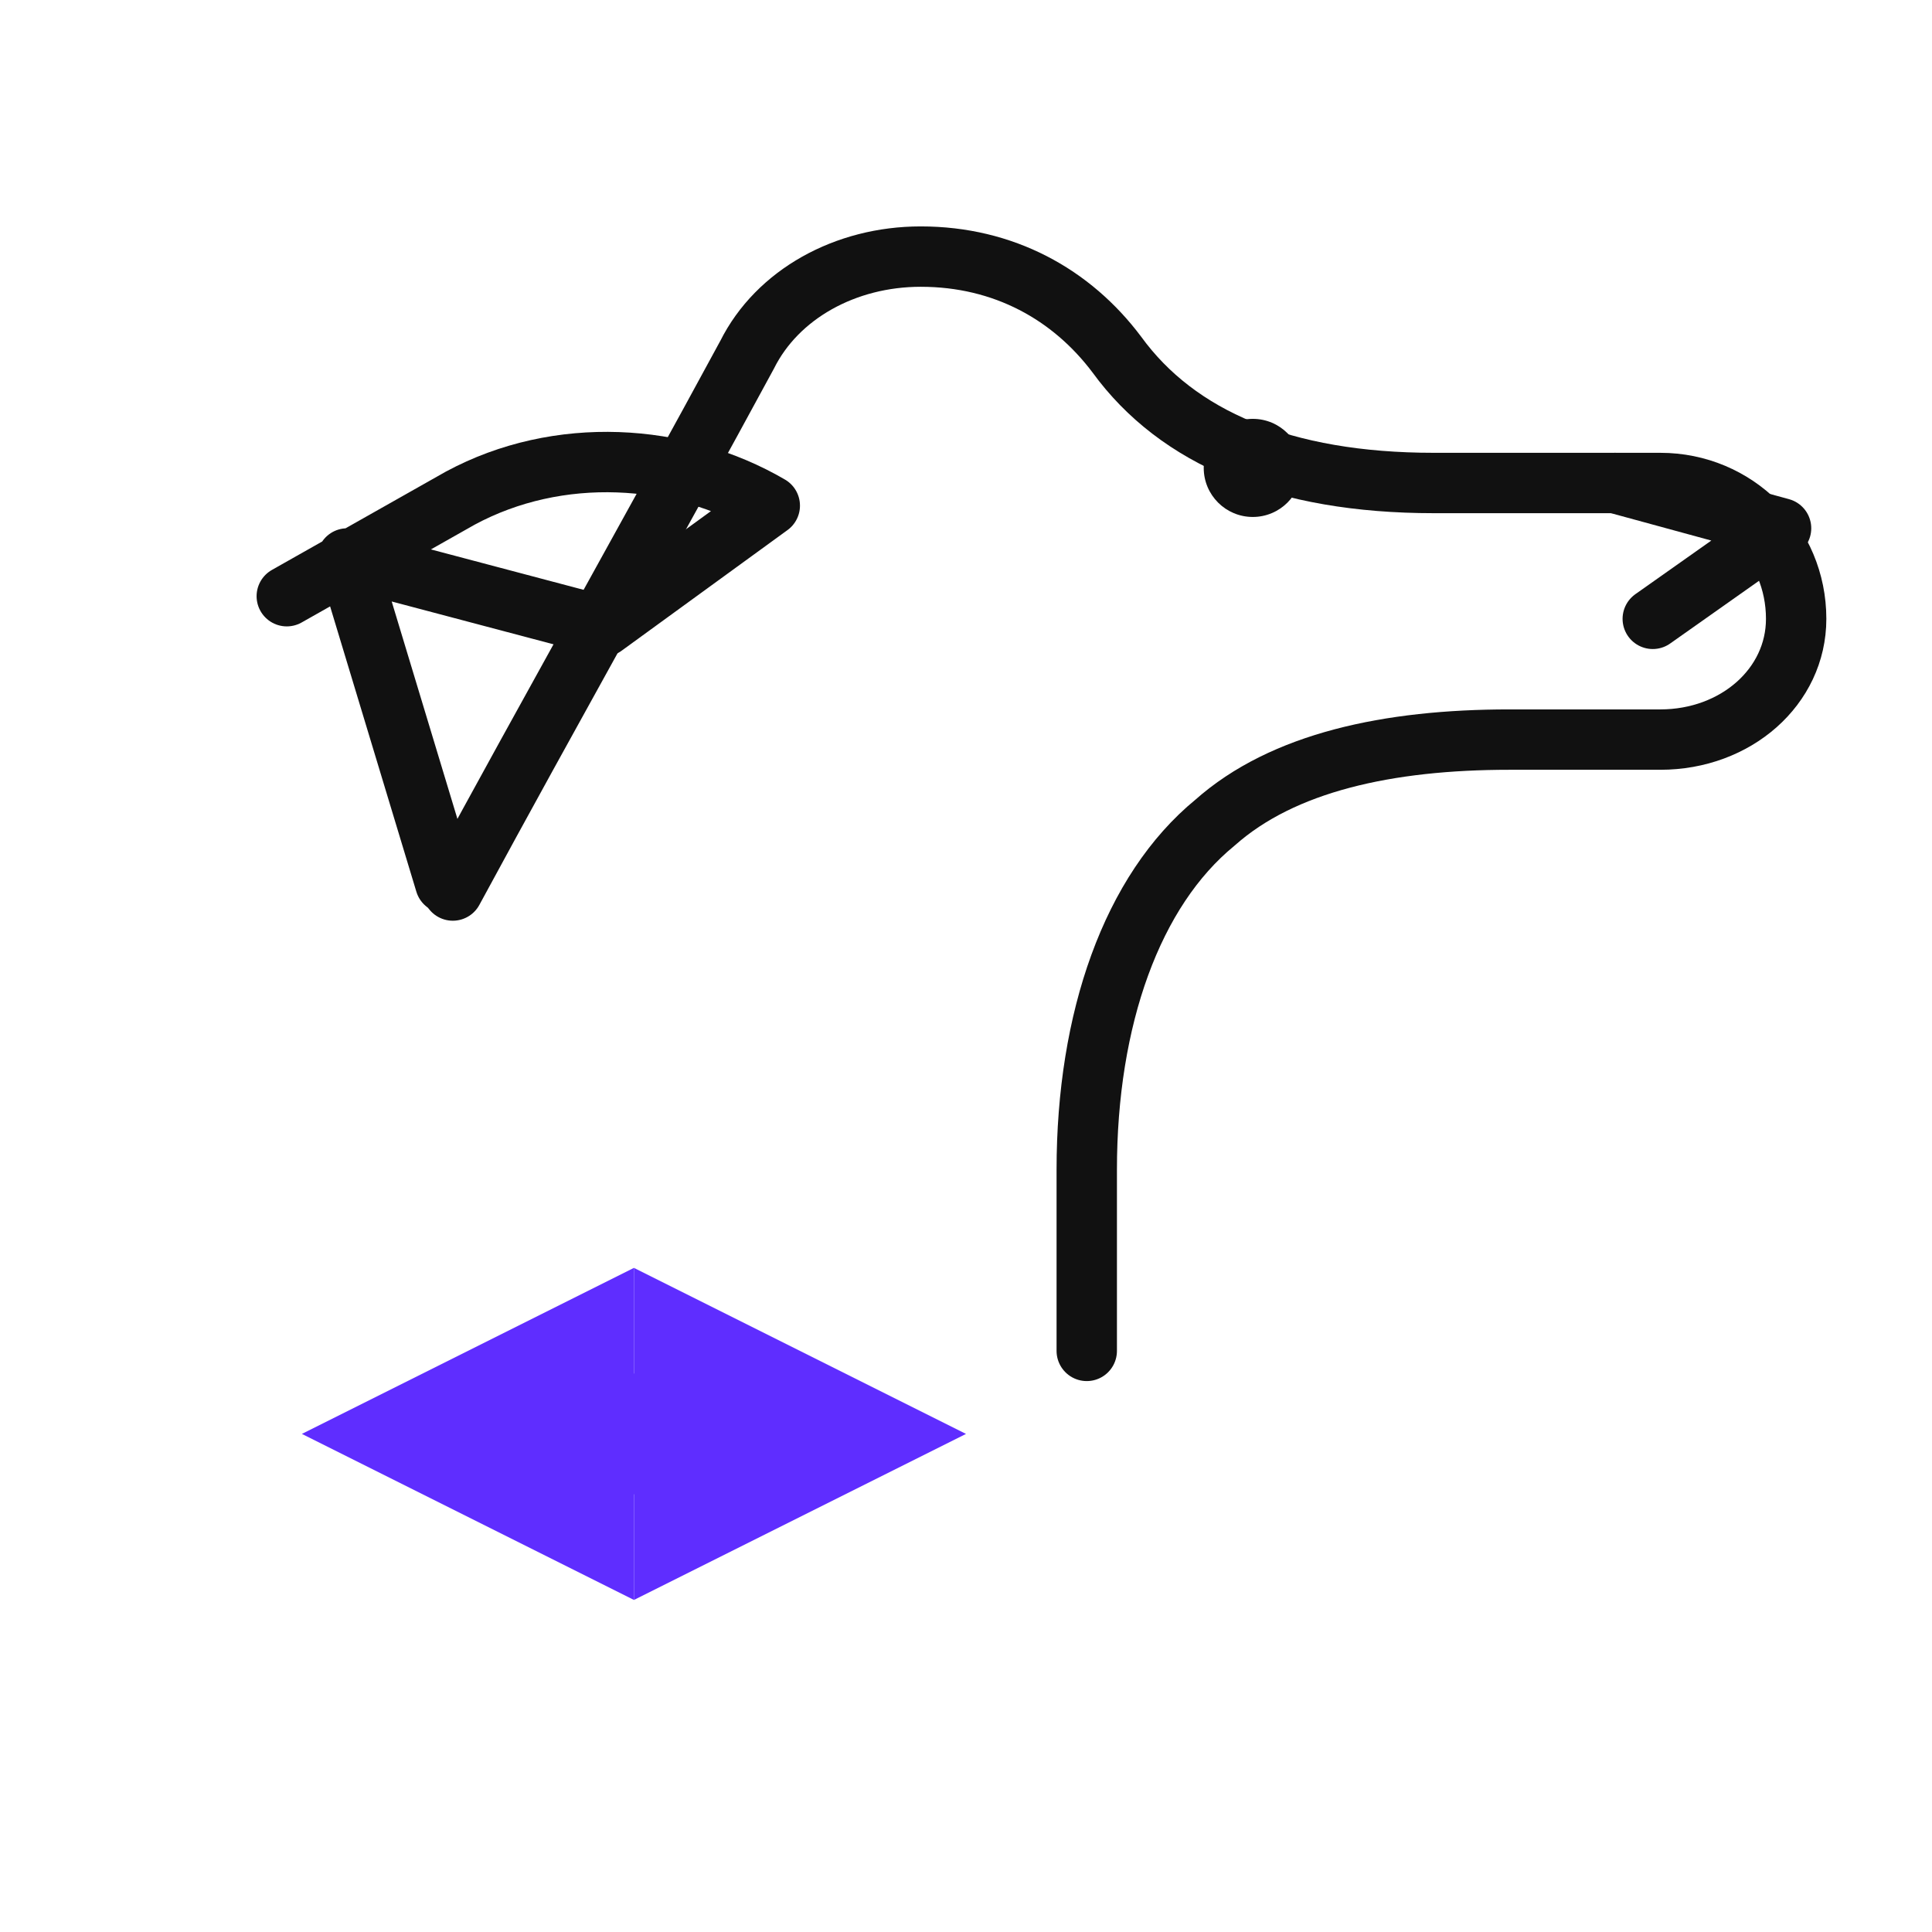
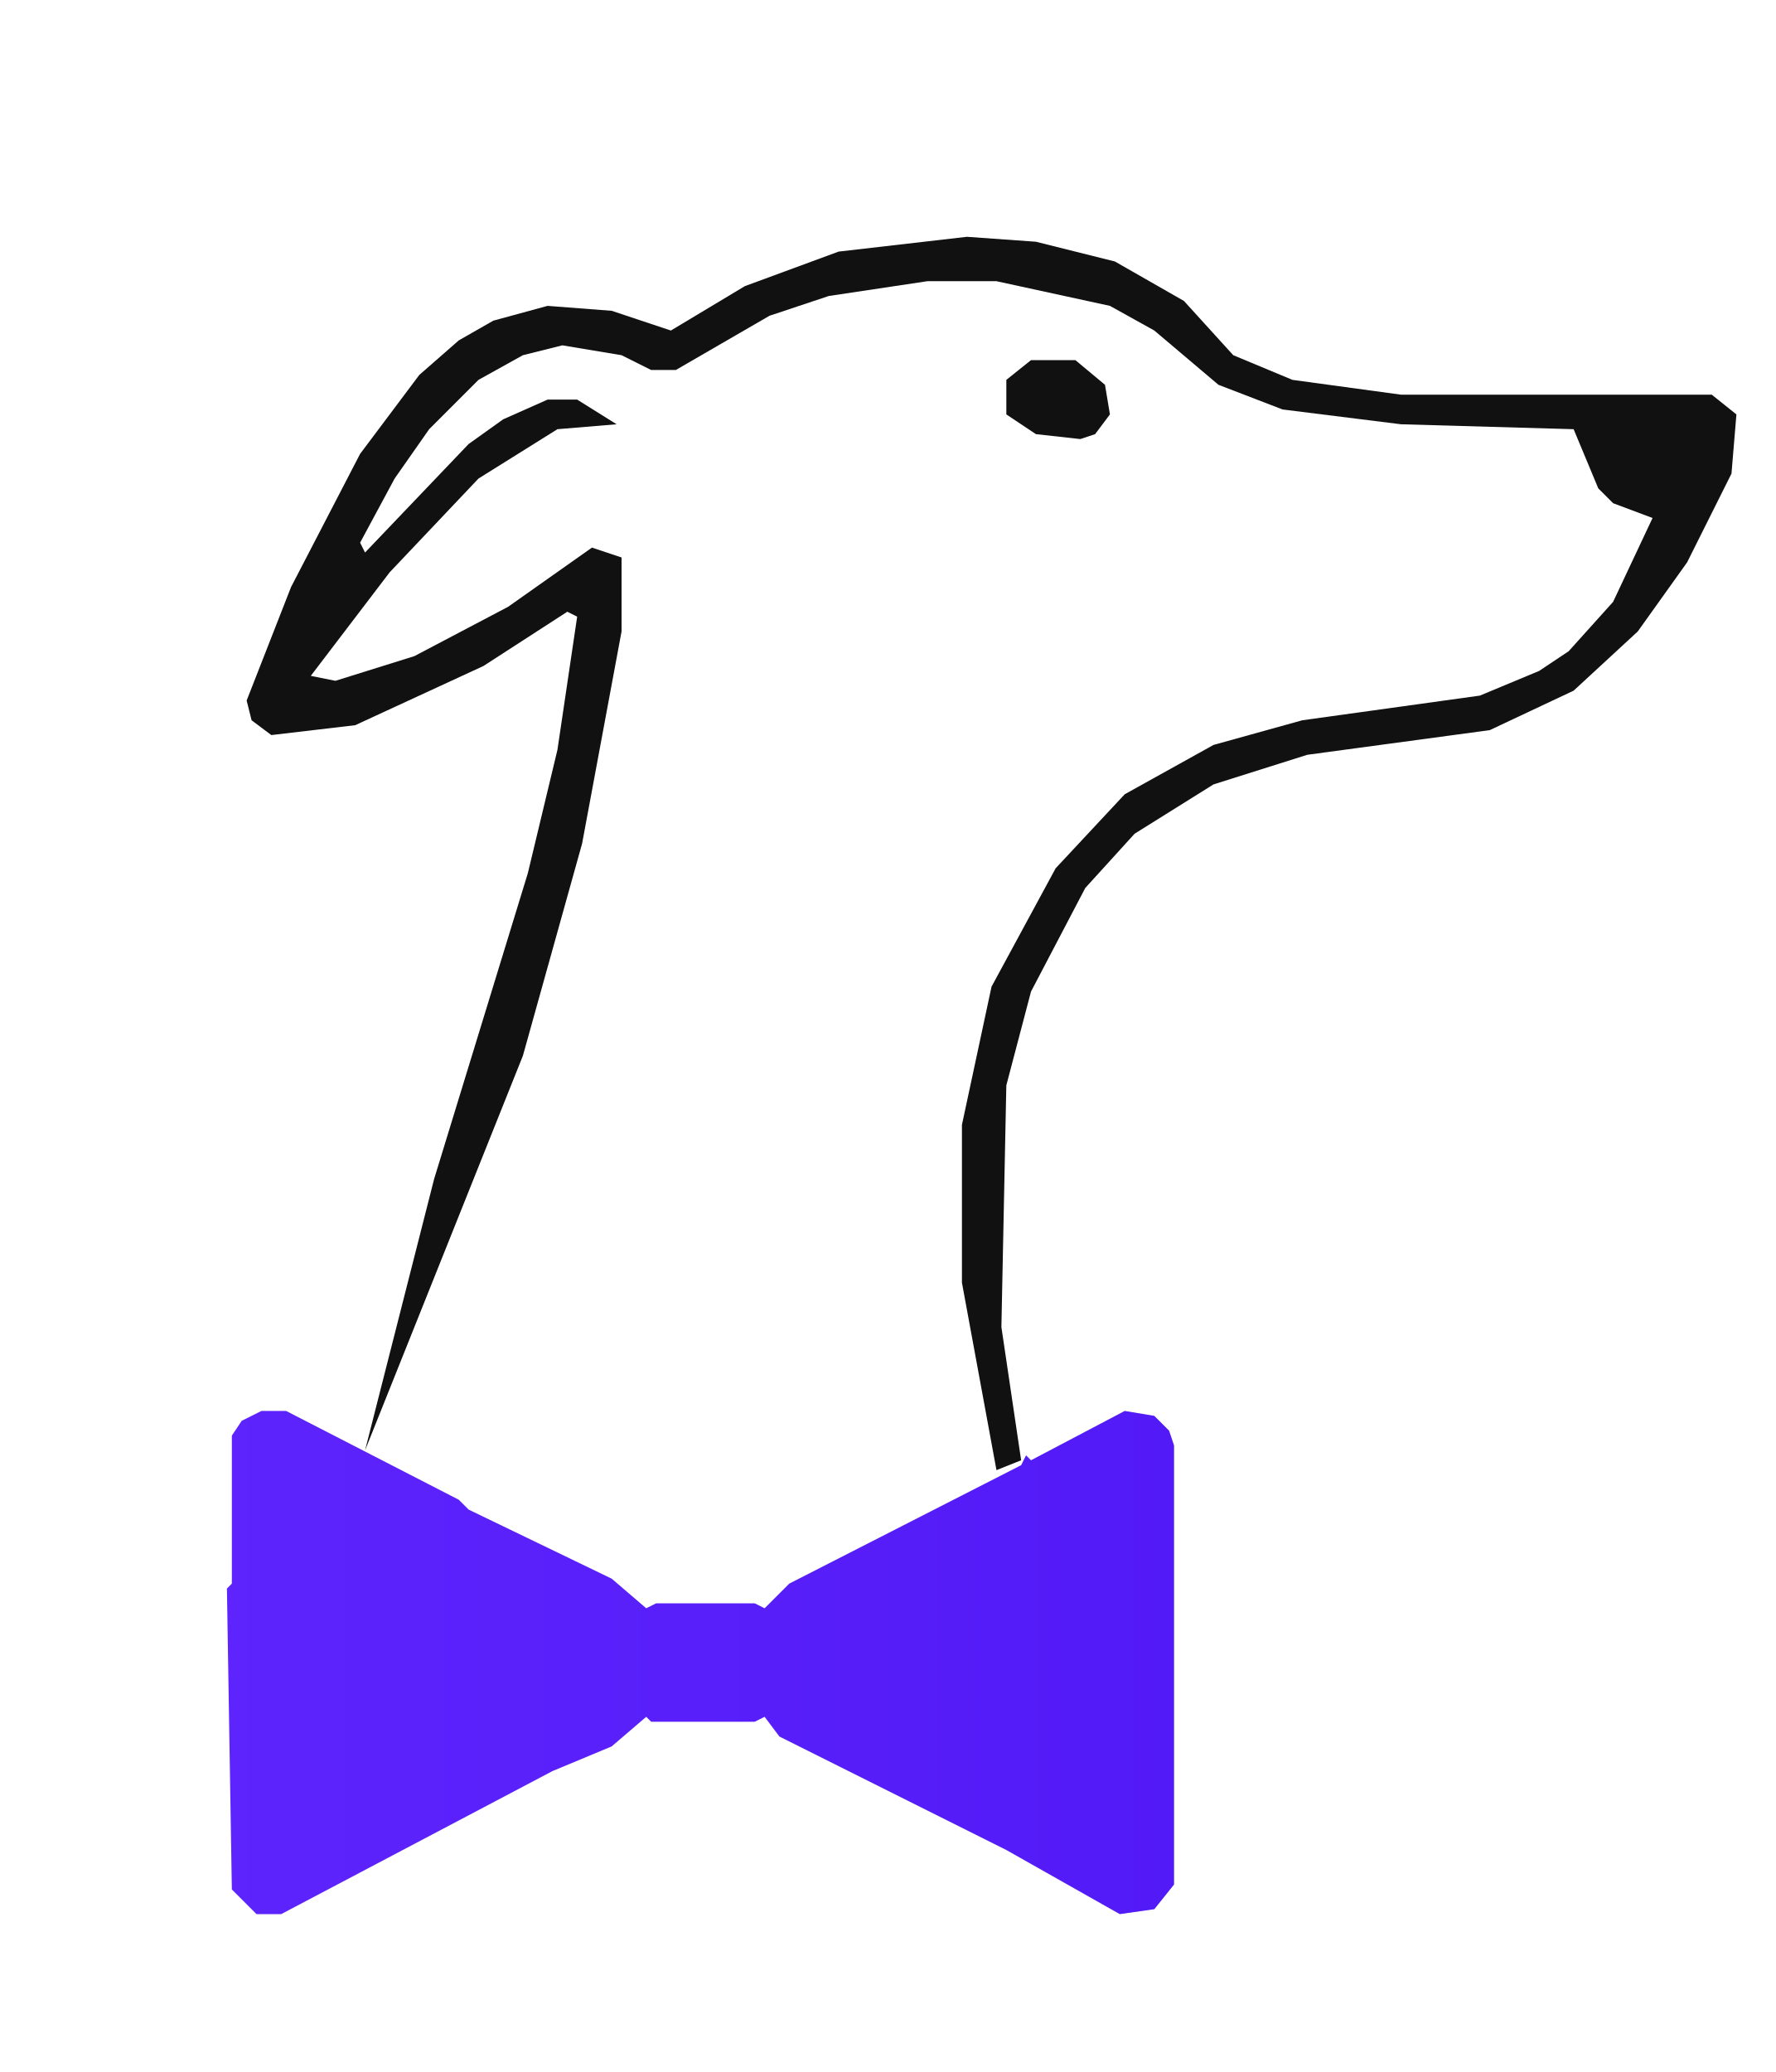
- <svg xmlns="http://www.w3.org/2000/svg" width="256" height="256" viewBox="0 0 256 256" fill="none">
-   <g transform="translate(16 6)">
-     <path d="M44 112C57 88 70 65 83 41C87 33 96 28 106 28C117 28 126 33 132 41C140 52 154 58 174 58H204C214 58 222 66 222 76C222 85 214 92 204 92H184C168 92 154 95 145 103C134 112 128 129 128 149V173" stroke="#111111" stroke-width="8" stroke-linecap="round" stroke-linejoin="round" />
-     <path d="M43 111L30 68L64 77L86 61C74 54 58 53 45 60L22 73" stroke="#111111" stroke-width="8" stroke-linecap="round" stroke-linejoin="round" />
-     <circle cx="150" cy="56" r="6.5" fill="#111111" />
-     <path d="M198 58L220 64L203 76" stroke="#111111" stroke-width="8" stroke-linecap="round" stroke-linejoin="round" />
-     <g transform="translate(24 162)">
-       <path d="M0 22L44 0L44 44L0 22Z" fill="#5F2DFF" />
-       <path d="M88 22L44 0V44L88 22Z" fill="#5F2DFF" />
-       <rect x="36" y="14" width="16" height="16" rx="3.2" fill="#5F2DFF" />
-     </g>
+ <svg xmlns="http://www.w3.org/2000/svg" viewBox="0 0 360 420" fill="none">
+   <defs>
+     <linearGradient id="bow" x1="0" y1="0" x2="360" y2="0" gradientUnits="userSpaceOnUse">
+       <stop stop-color="#6026ff" />
+       <stop offset="1" stop-color="#4b14f2" />
+     </linearGradient>
+   </defs>
+   <g fill="#111111" fill-rule="evenodd">
+     <path d="M 204,77 L 204,84 L 210,88 L 219,89 L 222,88 L 225,84 L 224,78 L 218,73 L 209,73 Z" />
+     <path d="M 352,84 L 347,80 L 284,80 L 262,77 L 250,72 L 240,61 L 226,53 L 210,49 L 196,48 L 170,51 L 151,58 L 136,67 L 124,63 L 111,62 L 100,65 L 93,69 L 85,76 L 73,92 L 59,119 L 50,142 L 51,146 L 55,149 L 72,147 L 98,135 L 115,124 L 117,125 L 113,152 L 107,177 L 88,239 L 74,294 L 106,214 L 118,171 L 126,128 L 126,113 L 120,111 L 103,123 L 84,133 L 68,138 L 63,137 L 79,116 L 97,97 L 113,87 L 125,86 L 117,81 L 111,81 L 102,85 L 95,90 L 74,112 L 73,110 L 80,97 L 87,87 L 97,77 L 106,72 L 114,70 L 126,72 L 132,75 L 137,75 L 156,64 L 168,60 L 188,57 L 202,57 L 225,62 L 234,67 L 247,78 L 260,83 L 284,86 L 319,87 L 324,99 L 327,102 L 335,105 L 327,122 L 318,132 L 312,136 L 300,141 L 264,146 L 246,151 L 228,161 L 214,176 L 201,200 L 195,228 L 195,260 L 202,298 L 207,296 L 203,269 L 204,220 L 209,201 L 220,180 L 230,169 L 246,159 L 265,153 L 302,148 L 319,140 L 332,128 L 342,114 L 351,96 Z" />
+   </g>
+   <g fill="url(#bow)" fill-rule="evenodd">
+     <path d="M 47,291 L 47,321 L 46,322 L 47,383 L 52,388 L 57,388 L 112,359 L 124,354 L 131,348 L 132,349 L 153,349 L 155,348 L 158,352 L 204,375 L 227,388 L 234,387 L 238,382 L 238,293 L 237,290 L 234,287 L 228,286 L 209,296 L 208,295 L 207,297 L 160,321 L 155,326 L 153,325 L 133,325 L 131,326 L 124,320 L 95,306 L 93,304 L 58,286 L 53,286 L 49,288 Z" />
  </g>
</svg>
